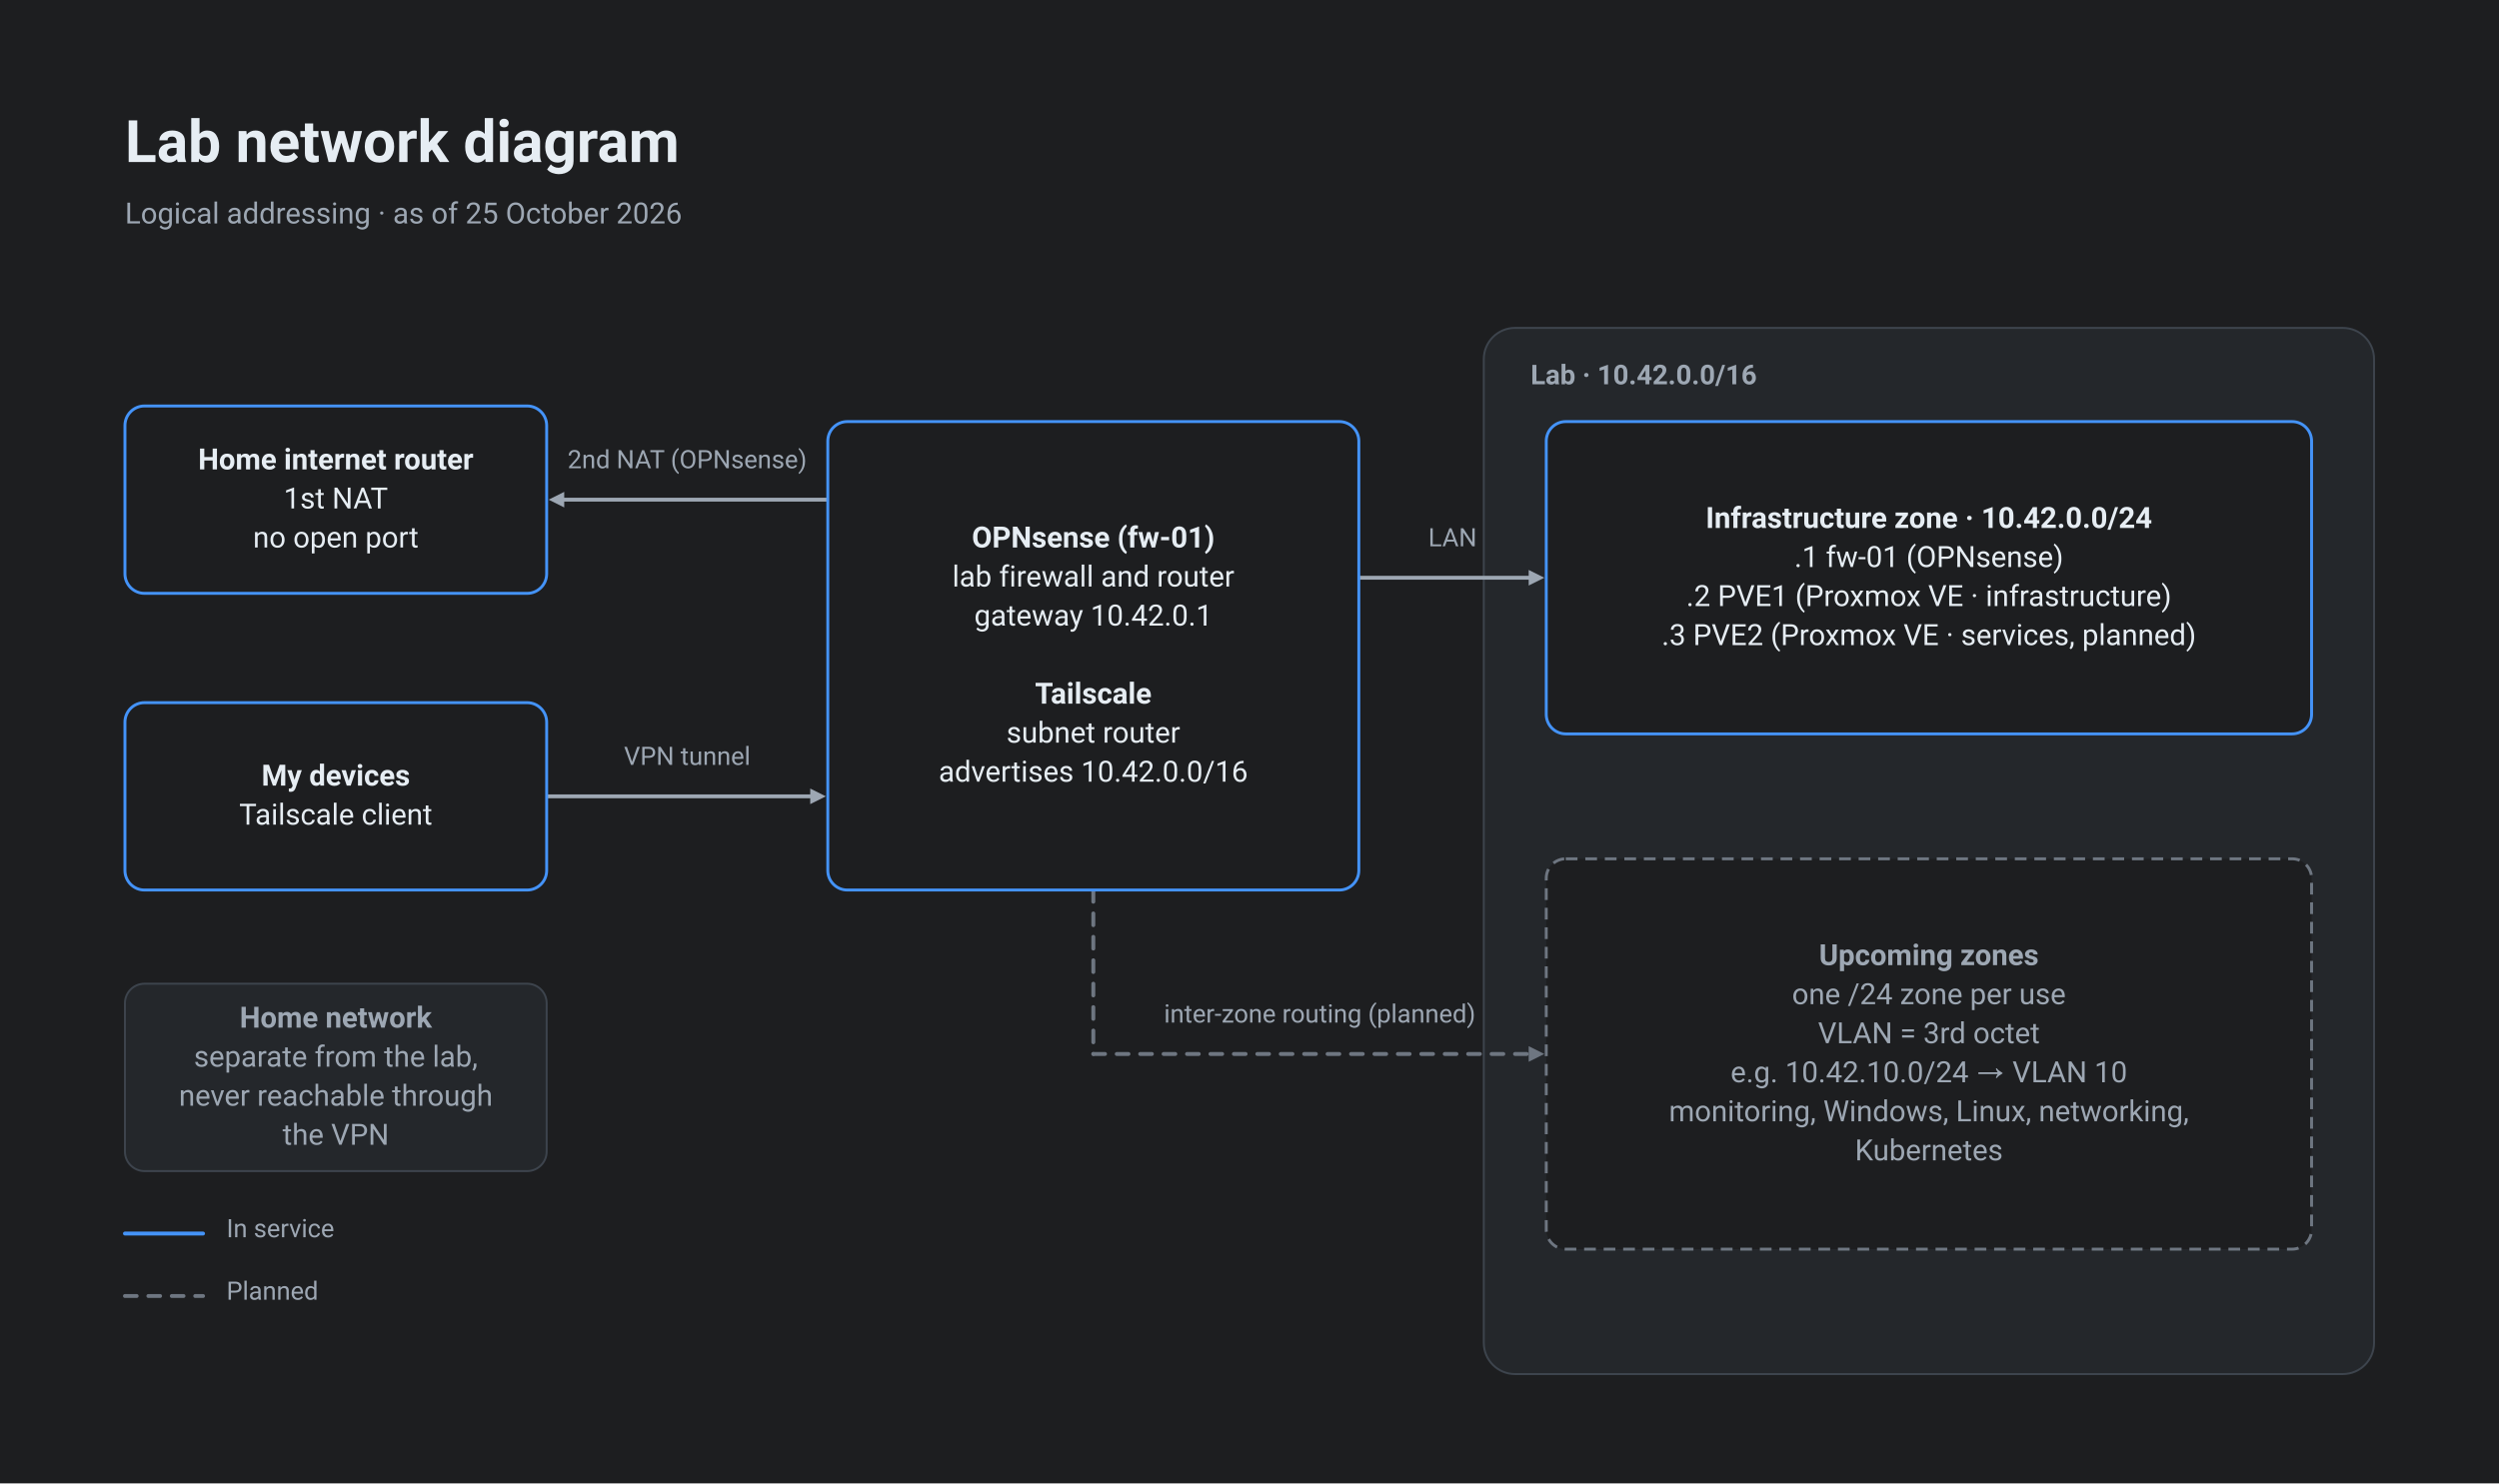
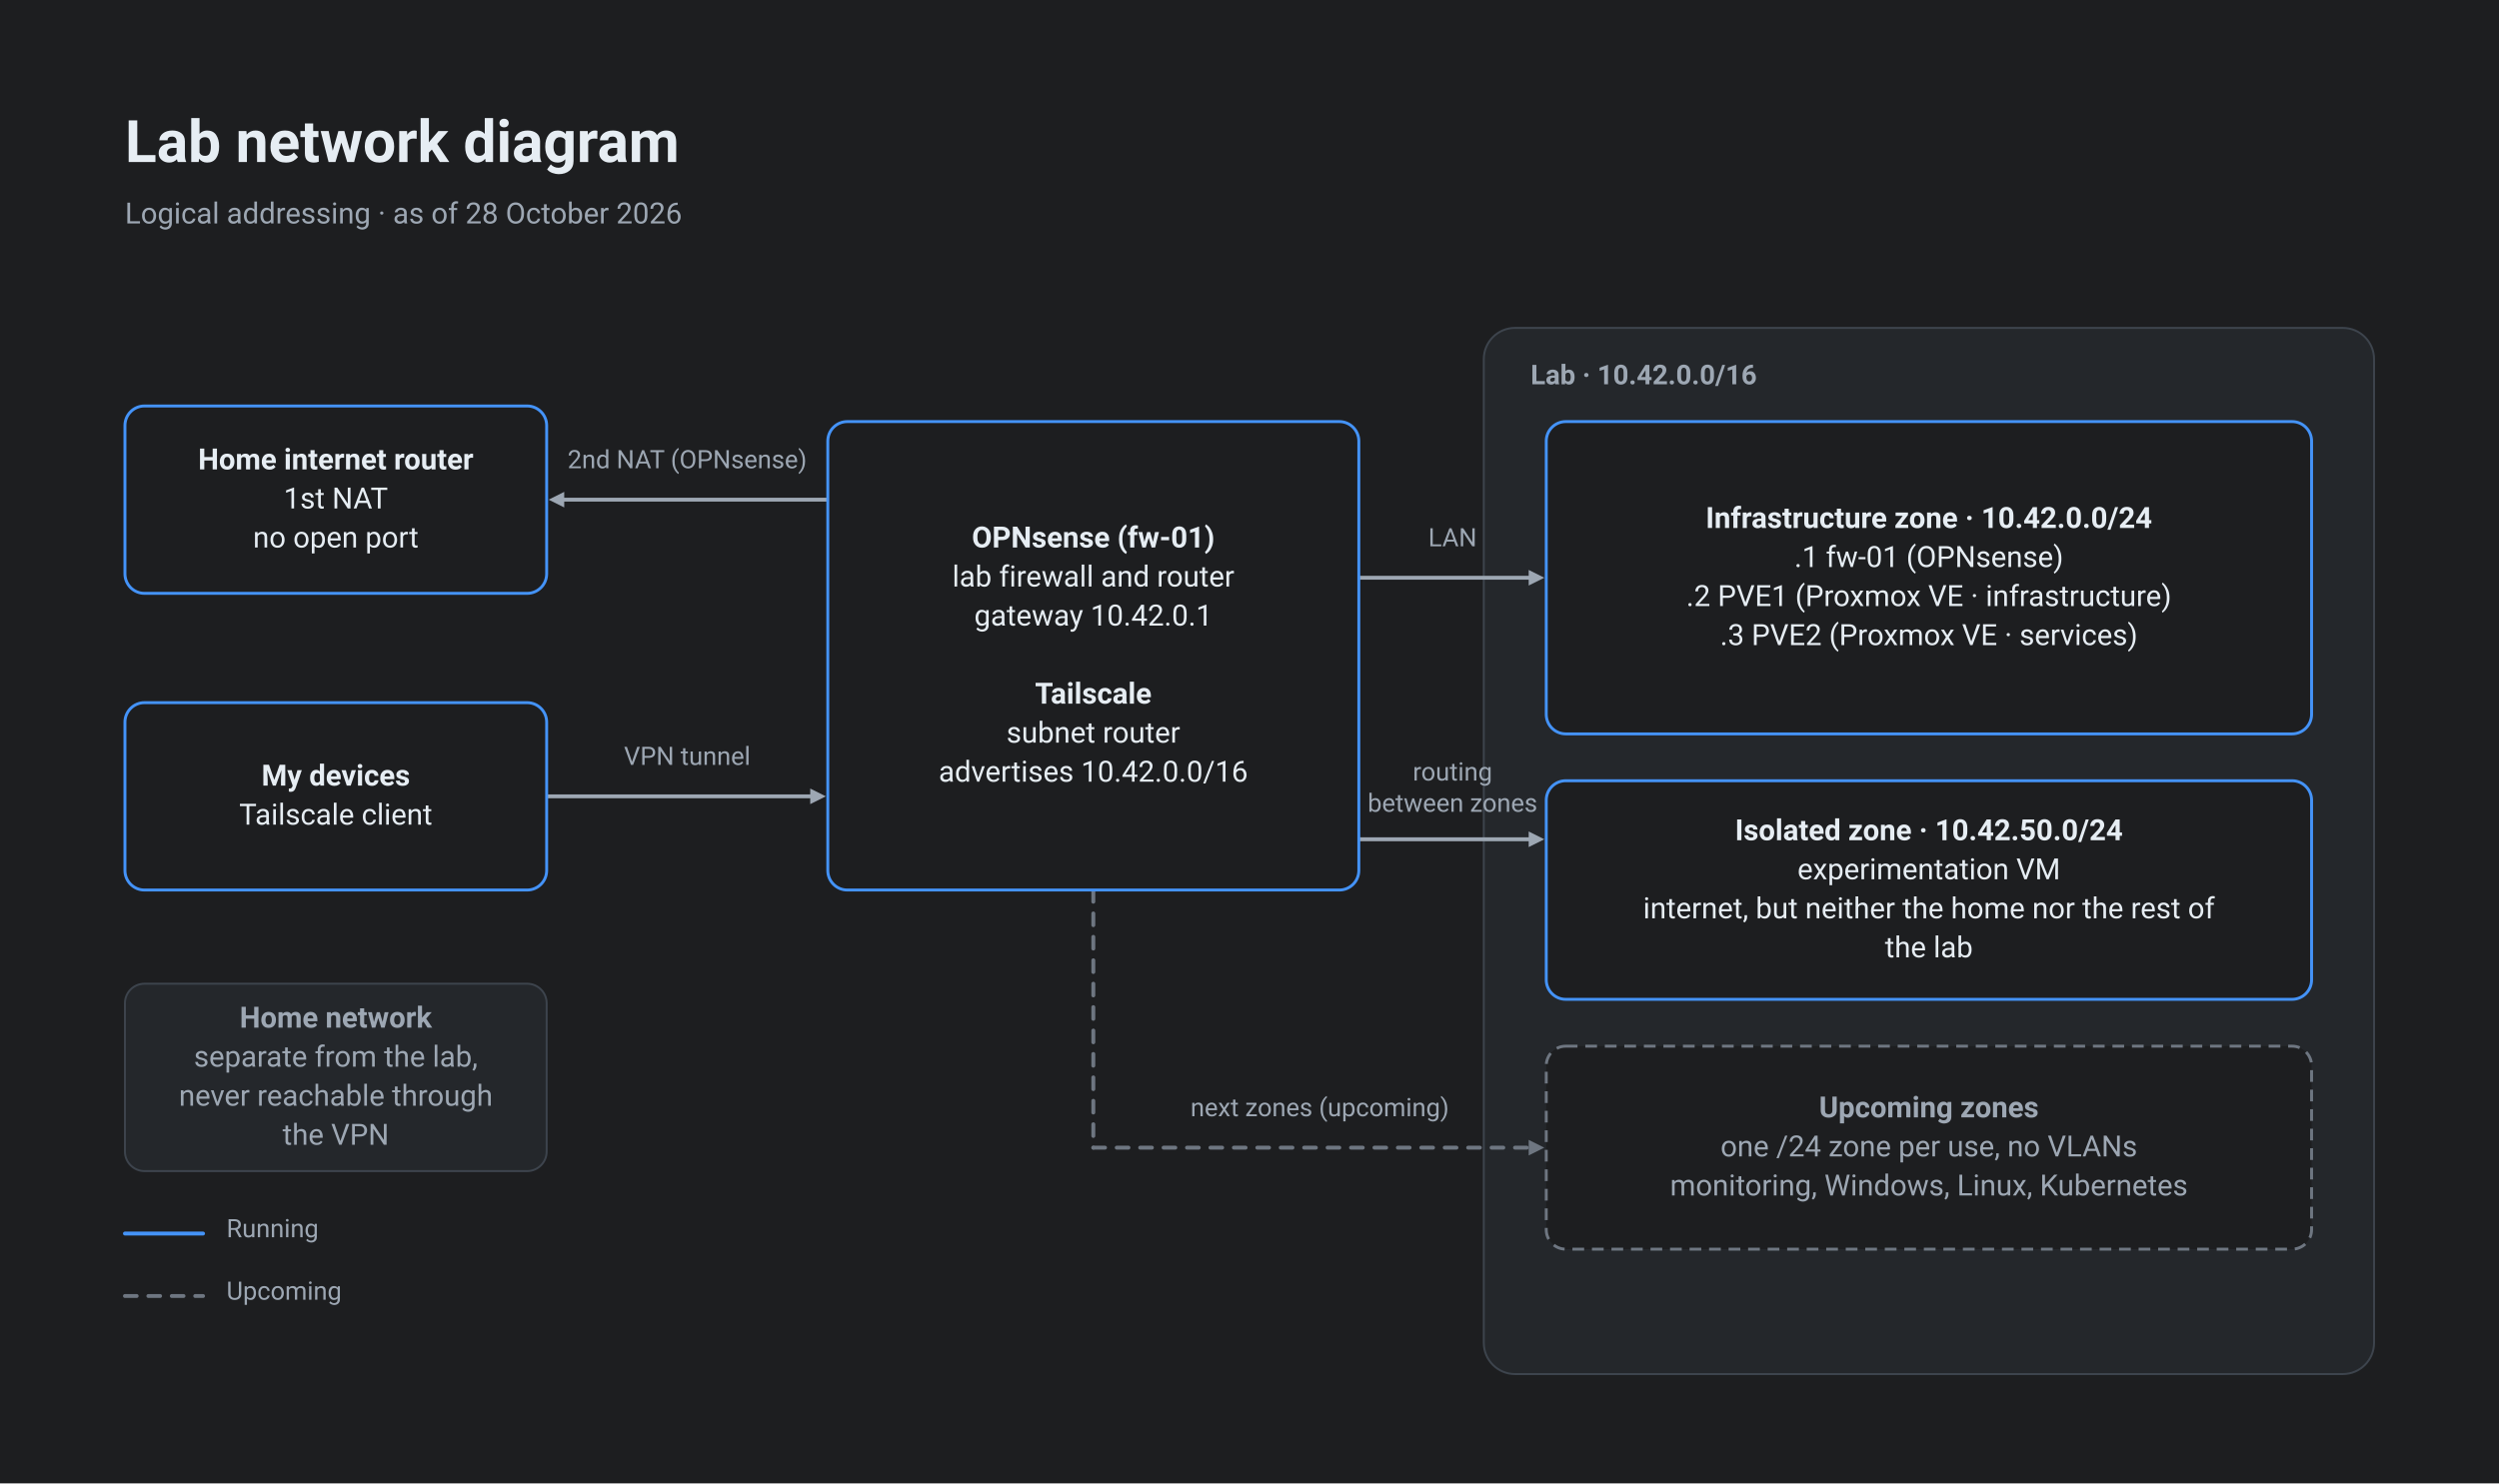
<svg xmlns="http://www.w3.org/2000/svg" width="1280" height="760" viewBox="0 0 1280 760" role="img" aria-label="Lab network diagram" font-family="system-ui, -apple-system, 'Segoe UI', Roboto, Helvetica, Arial, sans-serif">
  <rect width="1280" height="760" fill="#1d1e20" />
  <rect x="760" y="168" width="456" height="536" rx="16" fill="#24272b" stroke="#3d444d" stroke-width="1" />
  <svg x="281" y="252" overflow="visible" width="143" height="8" viewBox="0 0 143 8" preserveAspectRatio="none" style="fill: none; stroke: #9da7b3; stroke-width: 2; stroke-linecap: round; stroke-linejoin: round">
    <defs>
      <marker id="dc-arrow-head-filled-1" orient="auto" markerWidth="5" markerHeight="5" refX="2" refY="2" overflow="visible">
        <path d="M0 0 L4 2 L0 4 Z" fill="#9da7b3" stroke="none" style="stroke: none; fill: #9da7b3; fill: context-stroke" />
      </marker>
    </defs>
    <path d="M 143 4 L 4 4" marker-end="url(#dc-arrow-head-filled-1)" />
  </svg>
  <svg x="280" y="404" overflow="visible" width="143" height="8" viewBox="0 0 143 8" preserveAspectRatio="none" style="fill: none; stroke: #9da7b3; stroke-width: 2; stroke-linecap: round; stroke-linejoin: round">
    <defs>
      <marker id="dc-arrow-head-filled-2" orient="auto" markerWidth="5" markerHeight="5" refX="2" refY="2" overflow="visible">
        <path d="M0 0 L4 2 L0 4 Z" fill="#9da7b3" stroke="none" style="stroke: none; fill: #9da7b3; fill: context-stroke" />
      </marker>
    </defs>
    <path d="M 0 4 L 139 4" marker-end="url(#dc-arrow-head-filled-2)" />
  </svg>
  <svg x="696" y="292" overflow="visible" width="95" height="8" viewBox="0 0 95 8" preserveAspectRatio="none" style="fill: none; stroke: #9da7b3; stroke-width: 2; stroke-linecap: round; stroke-linejoin: round">
    <defs>
      <marker id="dc-arrow-head-filled-3" orient="auto" markerWidth="5" markerHeight="5" refX="2" refY="2" overflow="visible">
        <path d="M0 0 L4 2 L0 4 Z" fill="#9da7b3" stroke="none" style="stroke: none; fill: #9da7b3; fill: context-stroke" />
      </marker>
    </defs>
    <path d="M 0 4 L 91 4" marker-end="url(#dc-arrow-head-filled-3)" />
  </svg>
-   <svg x="556" y="456" overflow="visible" width="8" height="84" viewBox="0 0 8 84" preserveAspectRatio="none" style="fill: none; stroke: #6e7681; stroke-width: 2; stroke-dasharray: 6 6; stroke-linecap: round; stroke-linejoin: round">
-     <path d="M 4 0 L 4 84" />
+   <svg x="556" y="456" overflow="visible" width="8" height="132" viewBox="0 0 8 132" preserveAspectRatio="none" style="fill: none; stroke: #6e7681; stroke-width: 2; stroke-dasharray: 6 6; stroke-linecap: round; stroke-linejoin: round">
+     <path d="M 4 0 L 4 132" />
  </svg>
-   <svg x="560" y="536" overflow="visible" width="231" height="8" viewBox="0 0 231 8" preserveAspectRatio="none" style="fill: none; stroke: #6e7681; stroke-width: 2; stroke-dasharray: 6 6; stroke-linecap: round; stroke-linejoin: round">
+   <svg x="560" y="584" overflow="visible" width="231" height="8" viewBox="0 0 231 8" preserveAspectRatio="none" style="fill: none; stroke: #6e7681; stroke-width: 2; stroke-dasharray: 6 6; stroke-linecap: round; stroke-linejoin: round">
    <defs>
      <marker id="dc-arrow-head-filled-4" orient="auto" markerWidth="5" markerHeight="5" refX="2" refY="2" overflow="visible">
        <path d="M0 0 L4 2 L0 4 Z" fill="#6e7681" stroke="none" style="stroke: none; fill: #6e7681; fill: context-stroke" />
      </marker>
    </defs>
    <path d="M 0 4 L 227 4" marker-end="url(#dc-arrow-head-filled-4)" />
+   </svg>
+   <svg x="696" y="426" overflow="visible" width="95" height="8" viewBox="0 0 95 8" preserveAspectRatio="none" style="fill: none; stroke: #9da7b3; stroke-width: 2; stroke-linecap: round; stroke-linejoin: round">
+     <defs>
+       <marker id="dc-arrow-head-filled-9" orient="auto" markerWidth="5" markerHeight="5" refX="2" refY="2" overflow="visible">
+         <path d="M0 0 L4 2 L0 4 Z" fill="#9da7b3" stroke="none" style="stroke: none; fill: #9da7b3; fill: context-stroke" />
+       </marker>
+     </defs>
+     <path d="M 0 4 L 91 4" marker-end="url(#dc-arrow-head-filled-9)" />
  </svg>
  <svg x="64" y="628" overflow="visible" width="40" height="8" viewBox="0 0 40 8" preserveAspectRatio="none" style="fill: none; stroke: #4493f8; stroke-width: 2; stroke-linecap: round">
    <path d="M 0 4 L 40 4" />
  </svg>
  <svg x="64" y="660" overflow="visible" width="40" height="8" viewBox="0 0 40 8" preserveAspectRatio="none" style="fill: none; stroke: #6e7681; stroke-width: 2; stroke-dasharray: 6 6; stroke-linecap: round">
    <path d="M 0 4 L 40 4" />
  </svg>
  <rect x="64" y="208" width="216" height="96" rx="10" fill="#1d1e20" stroke="#4493f8" stroke-width="1.5" />
  <text x="172" y="240.5" text-anchor="middle" font-size="15" font-weight="700" fill="#e6edf3">Home internet router</text>
  <text x="172" y="260.5" text-anchor="middle" font-size="15" fill="#e6edf3">1st NAT</text>
  <text x="172" y="280.5" text-anchor="middle" font-size="15" fill="#e6edf3">no open port</text>
  <rect x="64" y="360" width="216" height="96" rx="10" fill="#1d1e20" stroke="#4493f8" stroke-width="1.5" />
  <text x="172" y="402.5" text-anchor="middle" font-size="15" font-weight="700" fill="#e6edf3">My devices</text>
  <text x="172" y="422.5" text-anchor="middle" font-size="15" fill="#e6edf3">Tailscale client</text>
  <rect x="424" y="216" width="272" height="240" rx="10" fill="#1d1e20" stroke="#4493f8" stroke-width="1.5" />
  <text x="560" y="280.5" text-anchor="middle" font-size="15" font-weight="700" fill="#e6edf3">OPNsense (fw-01)</text>
  <text x="560" y="300.5" text-anchor="middle" font-size="15" fill="#e6edf3">lab firewall and router</text>
  <text x="560" y="320.5" text-anchor="middle" font-size="15" fill="#e6edf3">gateway 10.42.0.1</text>
  <text x="560" y="340.5" text-anchor="middle" font-size="15" fill="#e6edf3" />
  <text x="560" y="360.5" text-anchor="middle" font-size="15" font-weight="700" fill="#e6edf3">Tailscale</text>
  <text x="560" y="380.5" text-anchor="middle" font-size="15" fill="#e6edf3">subnet router</text>
  <text x="560" y="400.5" text-anchor="middle" font-size="15" fill="#e6edf3">advertises 10.42.0.0/16</text>
  <rect x="792" y="216" width="392" height="160" rx="10" fill="#1d1e20" stroke="#4493f8" stroke-width="1.5" />
  <text x="988" y="270.5" text-anchor="middle" font-size="15" font-weight="700" fill="#e6edf3">Infrastructure zone · 10.42.0.0/24</text>
  <text x="988" y="290.5" text-anchor="middle" font-size="15" fill="#e6edf3">.1 fw-01 (OPNsense)</text>
  <text x="988" y="310.5" text-anchor="middle" font-size="15" fill="#e6edf3">.2 PVE1 (Proxmox VE · infrastructure)</text>
-   <text x="988" y="330.5" text-anchor="middle" font-size="15" fill="#e6edf3">.3 PVE2 (Proxmox VE · services, planned)</text>
-   <rect x="792" y="440" width="392" height="200" rx="10" fill="#1d1e20" stroke="#6e7681" stroke-width="1.5" stroke-dasharray="6 4" />
-   <text x="988" y="494.5" text-anchor="middle" font-size="15" font-weight="700" fill="#9da7b3">Upcoming zones</text>
-   <text x="988" y="514.5" text-anchor="middle" font-size="15" fill="#9da7b3">one /24 zone per use</text>
-   <text x="988" y="534.5" text-anchor="middle" font-size="15" fill="#9da7b3">VLAN = 3rd octet</text>
-   <text x="988" y="554.5" text-anchor="middle" font-size="15" fill="#9da7b3">e.g. 10.42.10.0/24 → VLAN 10</text>
-   <text x="988" y="574.5" text-anchor="middle" font-size="15" fill="#9da7b3">monitoring, Windows, Linux, networking,</text>
-   <text x="988" y="594.5" text-anchor="middle" font-size="15" fill="#9da7b3">Kubernetes</text>
+   <text x="988" y="330.5" text-anchor="middle" font-size="15" fill="#e6edf3">.3 PVE2 (Proxmox VE · services)</text>
+   <rect x="792" y="400" width="392" height="112" rx="10" fill="#1d1e20" stroke="#4493f8" stroke-width="1.5" />
+   <text x="988" y="430.5" text-anchor="middle" font-size="15" font-weight="700" fill="#e6edf3">Isolated zone · 10.42.50.0/24</text>
+   <text x="988" y="450.5" text-anchor="middle" font-size="15" fill="#e6edf3">experimentation VM</text>
+   <text x="988" y="470.5" text-anchor="middle" font-size="15" fill="#e6edf3">internet, but neither the home nor the rest of</text>
+   <text x="988" y="490.5" text-anchor="middle" font-size="15" fill="#e6edf3">the lab</text>
+   <rect x="792" y="536" width="392" height="104" rx="10" fill="#1d1e20" stroke="#6e7681" stroke-width="1.5" stroke-dasharray="6 4" />
+   <text x="988" y="572.5" text-anchor="middle" font-size="15" font-weight="700" fill="#9da7b3">Upcoming zones</text>
+   <text x="988" y="592.5" text-anchor="middle" font-size="15" fill="#9da7b3">one /24 zone per use, no VLANs</text>
+   <text x="988" y="612.5" text-anchor="middle" font-size="15" fill="#9da7b3">monitoring, Windows, Linux, Kubernetes</text>
  <rect x="64" y="504" width="216" height="96" rx="10" fill="#24272b" stroke="#3d444d" stroke-width="1" />
  <text x="172" y="526.5" text-anchor="middle" font-size="15" font-weight="700" fill="#9da7b3">Home network</text>
  <text x="172" y="546.5" text-anchor="middle" font-size="15" fill="#9da7b3">separate from the lab,</text>
  <text x="172" y="566.5" text-anchor="middle" font-size="15" fill="#9da7b3">never reachable through</text>
  <text x="172" y="586.5" text-anchor="middle" font-size="15" fill="#9da7b3">the VPN</text>
  <text x="64" y="83.0" font-size="30" font-weight="700" fill="#e6edf3">Lab network diagram</text>
-   <text x="64" y="114.5" font-size="15" fill="#9da7b3">Logical addressing · as of 25 October 2026</text>
+   <text x="64" y="114.5" font-size="15" fill="#9da7b3">Logical addressing · as of 28 October 2026</text>
  <text x="784" y="196.9" font-size="14" font-weight="600" fill="#9da7b3">Lab · 10.42.0.0/16</text>
  <text x="352" y="239.9" text-anchor="middle" font-size="13" fill="#9da7b3">2nd NAT (OPNsense)</text>
  <text x="352" y="391.9" text-anchor="middle" font-size="13" fill="#9da7b3">VPN tunnel</text>
  <text x="744" y="279.9" text-anchor="middle" font-size="13" fill="#9da7b3">LAN</text>
-   <text x="676" y="523.9" text-anchor="middle" font-size="13" fill="#9da7b3">inter-zone routing (planned)</text>
-   <text x="116" y="633.9" font-size="13" fill="#9da7b3">In service</text>
-   <text x="116" y="665.9" font-size="13" fill="#9da7b3">Planned</text>
+   <text x="676" y="571.9" text-anchor="middle" font-size="13" fill="#9da7b3">next zones (upcoming)</text>
+   <text x="116" y="633.9" font-size="13" fill="#9da7b3">Running</text>
+   <text x="116" y="665.9" font-size="13" fill="#9da7b3">Upcoming</text>
+   <text x="744" y="399.9" text-anchor="middle" font-size="13" fill="#9da7b3">routing</text>
+   <text x="744" y="415.9" text-anchor="middle" font-size="13" fill="#9da7b3">between zones</text>
</svg>
